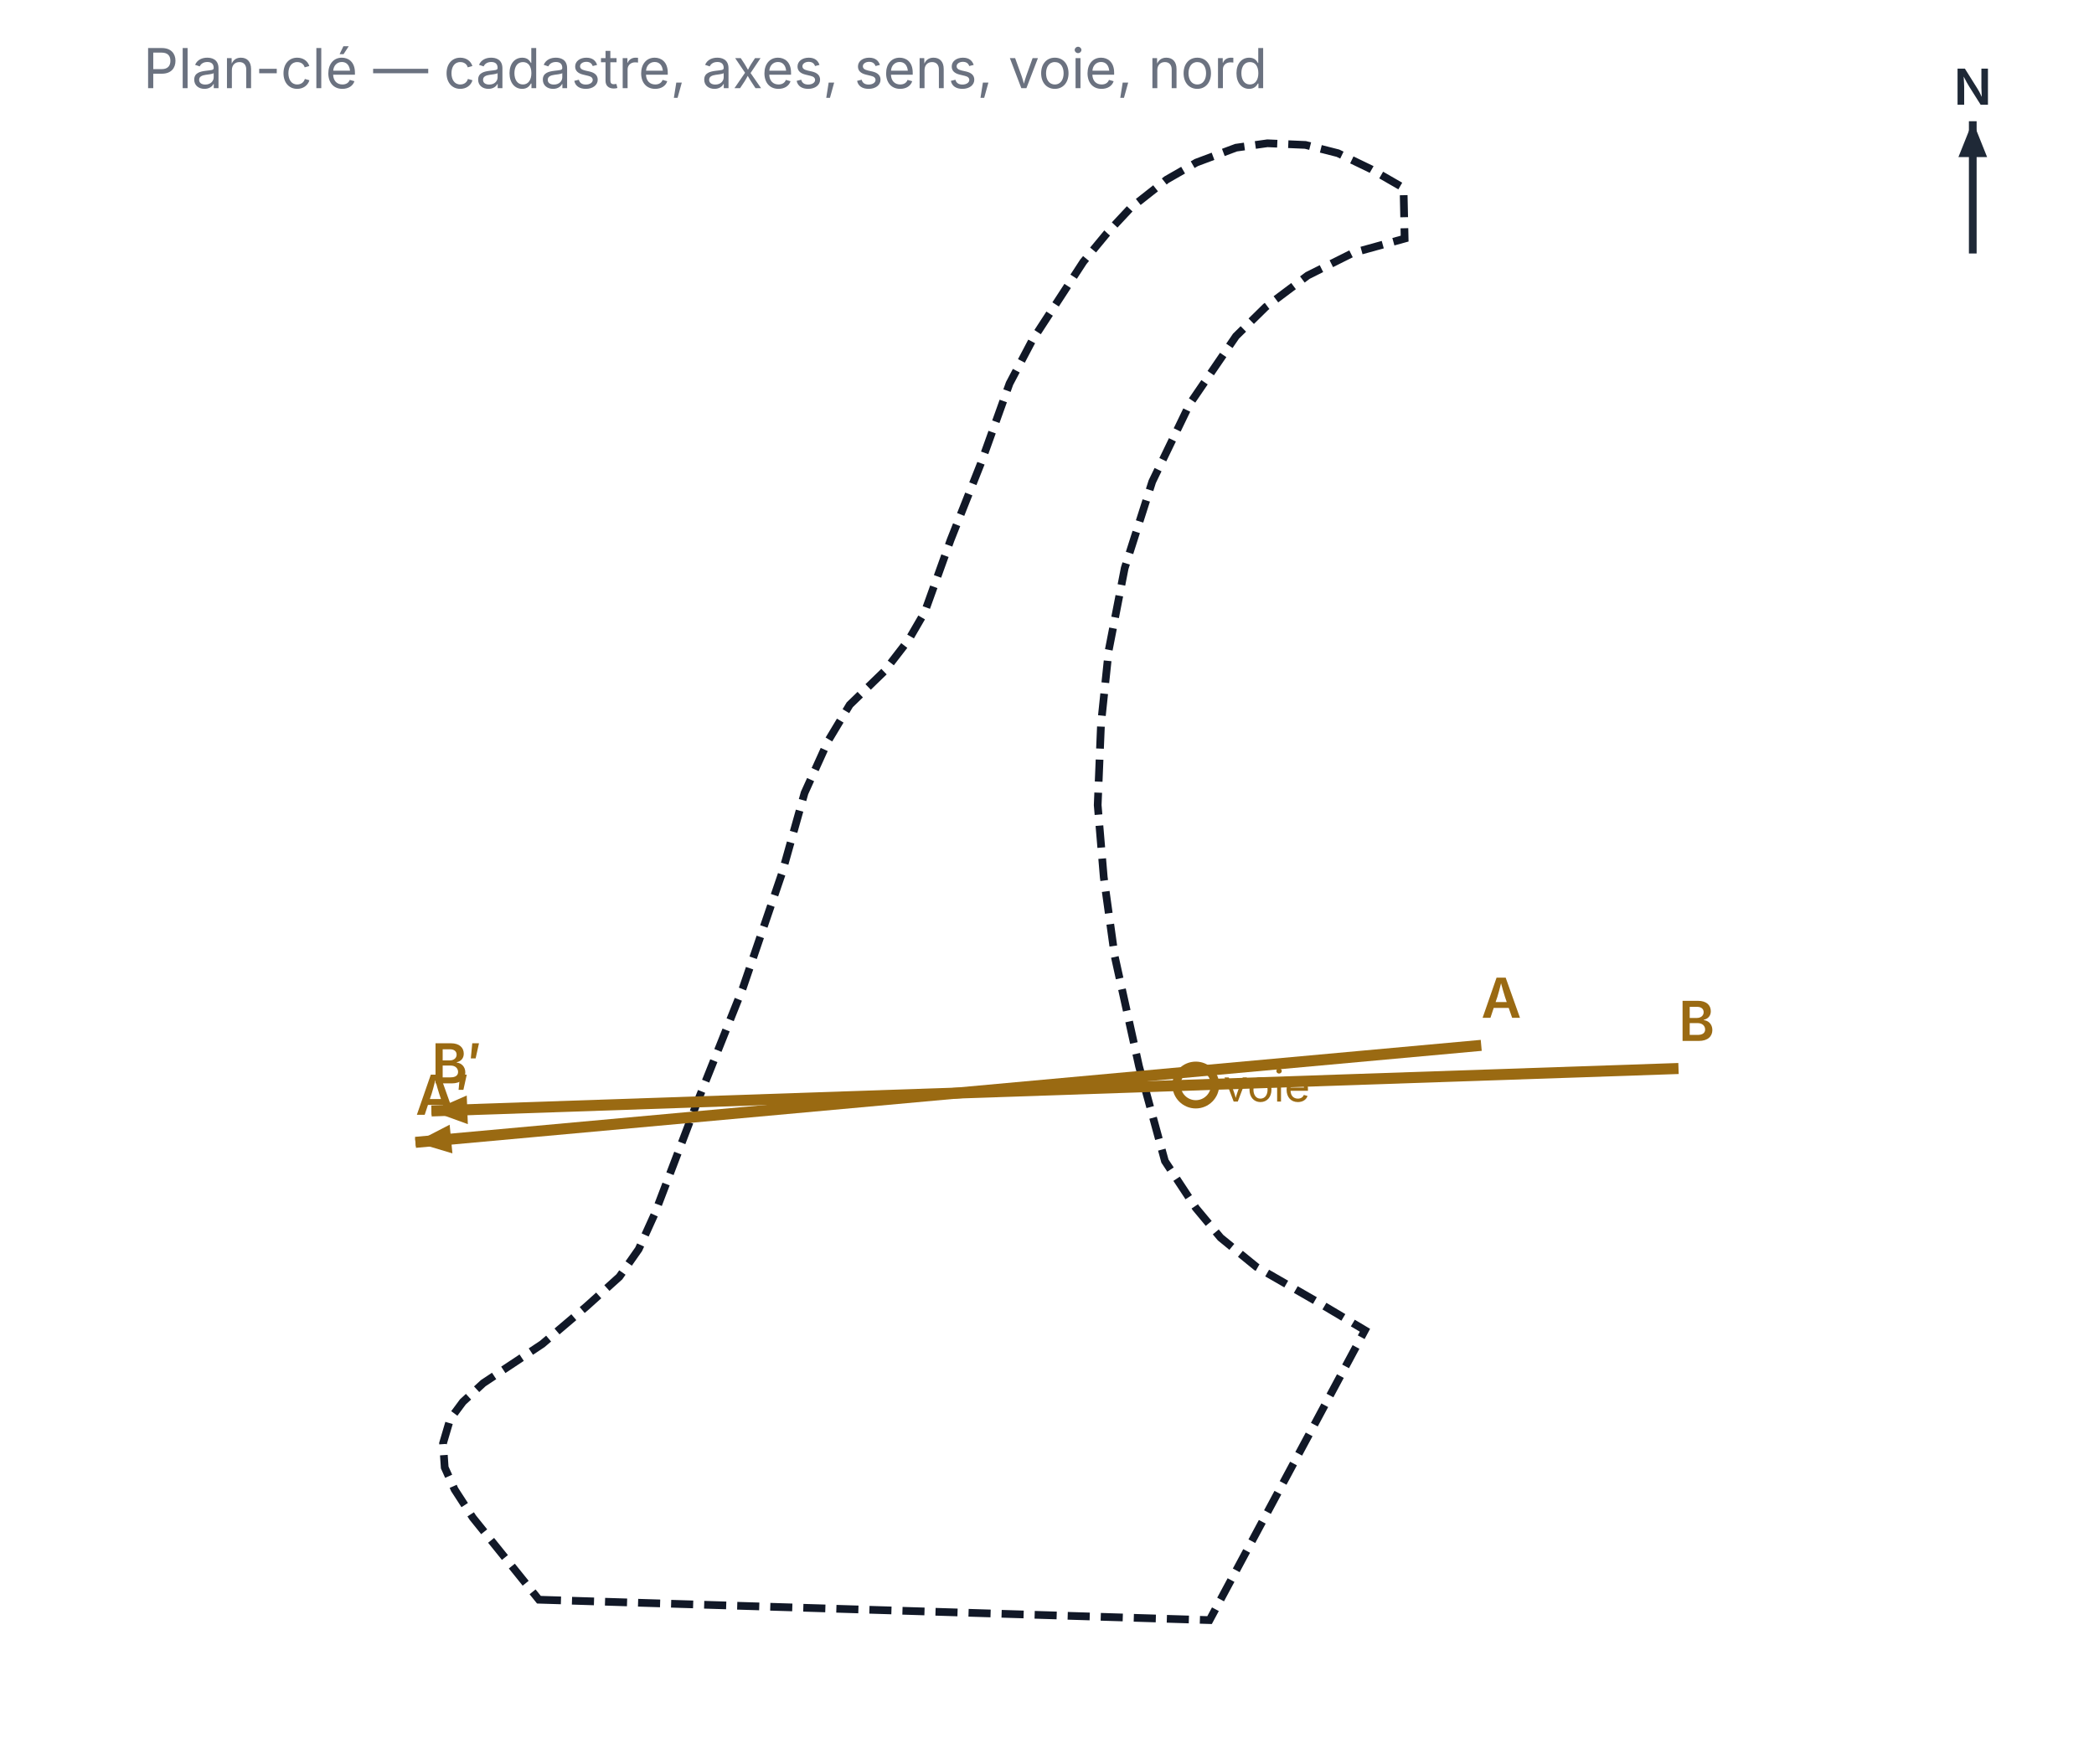
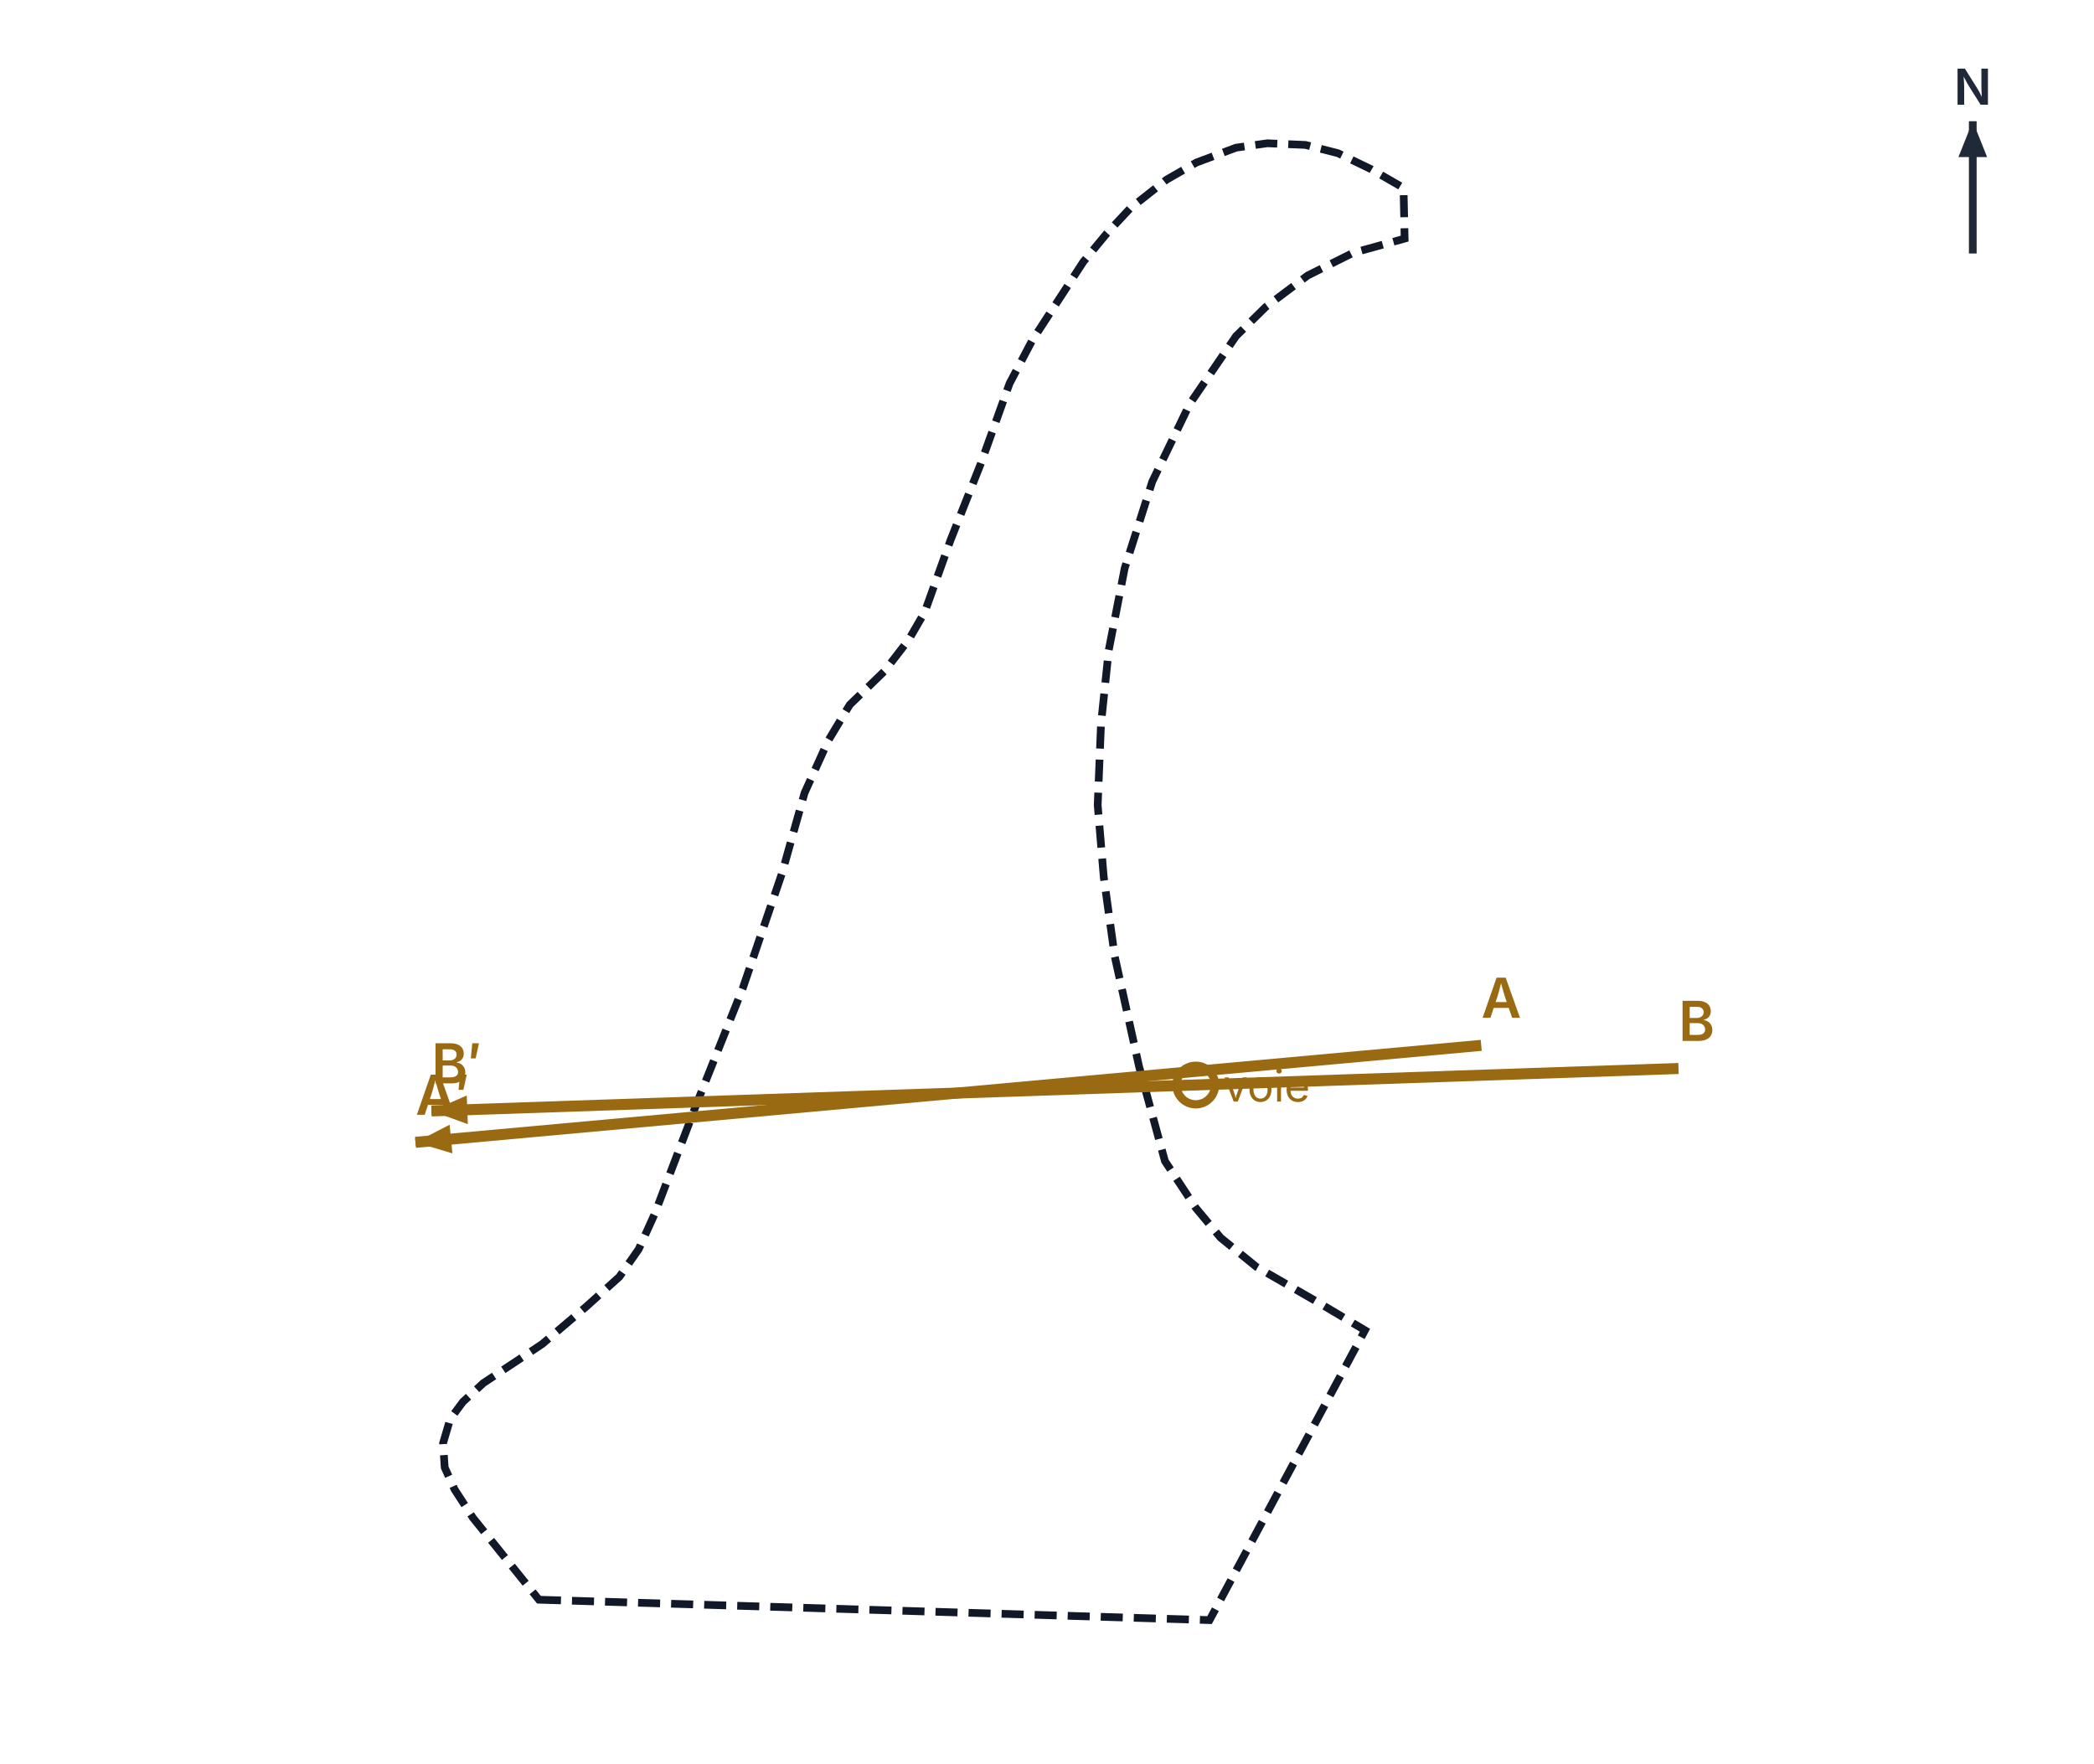
<svg xmlns="http://www.w3.org/2000/svg" viewBox="0 0 380 320" width="380" height="320" role="img" aria-label="Plan-clé des coupes" font-family="Inter, Helvetica, Arial, sans-serif" style="background:#ffffff">
  <path d="M97.8,290.3L219.5,294.0L247.7,241.4L239.3,236.4L228.0,229.9L221.5,224.6L217.0,219.2L211.4,210.7L206.7,193.5L202.3,173.6L200.3,159.2L199.2,146.1L199.8,131.4L201.2,118.0L204.1,103.1L209.1,87.4L215.9,73.3L224.3,61.0L229.7,55.7L237.3,50.0L245.5,45.9L254.9,43.3L254.7,34.1L248.8,30.7L242.8,27.8L236.9,26.3L230.0,26.0L224.3,26.8L217.1,29.5L211.7,32.6L205.1,37.8L200.9,42.3L196.6,47.5L187.3,61.8L183.2,69.6L178.0,84.1L172.5,98.0L167.8,111.1L164.9,116.1L160.5,121.8L154.2,127.9L150.3,134.4L146.0,143.9L141.9,158.5L134.8,179.3L126.3,200.6L118.8,220.3L115.9,226.7L112.4,231.7L106.4,237.1L98.4,243.9L87.7,251.0L84.0,254.4L81.7,257.5L80.4,261.9L80.7,266.3L82.5,270.3L85.8,275.4L97.8,290.3Z" fill="none" stroke="#111827" stroke-width="1.4" stroke-dasharray="4 2" fill-rule="evenodd" />
  <line x1="268.8" y1="189.7" x2="75.4" y2="207.3" stroke="#9a6a12" stroke-width="2" />
  <line x1="129.5" y1="202.3" x2="75.4" y2="207.3" stroke="#9a6a12" stroke-width="1.4" />
  <polygon points="75.4,207.3 81.6,204.1 82.1,209.3" fill="#9a6a12" />
  <text x="268.8" y="184.7" font-size="10" font-weight="600" fill="#9a6a12">A</text>
  <text x="75.4" y="202.3" font-size="10" font-weight="600" fill="#9a6a12">A′</text>
  <line x1="304.6" y1="193.9" x2="78.3" y2="201.6" stroke="#9a6a12" stroke-width="2" />
  <line x1="141.7" y1="199.4" x2="78.3" y2="201.6" stroke="#9a6a12" stroke-width="1.4" />
  <polygon points="78.3,201.6 84.7,198.8 84.9,204.0" fill="#9a6a12" />
  <text x="304.6" y="188.9" font-size="10" font-weight="600" fill="#9a6a12">B</text>
  <text x="78.3" y="196.6" font-size="10" font-weight="600" fill="#9a6a12">B′</text>
  <circle cx="217.0" cy="196.9" r="3.5" fill="none" stroke="#9a6a12" stroke-width="1.5" />
  <text x="222.0" y="199.9" font-size="8" fill="#9a6a12">voie</text>
  <line x1="358.0" y1="46.0" x2="358.0" y2="22.0" stroke="#1f2937" stroke-width="1.4" />
  <polygon points="358.0,22.0 360.6,28.5 355.4,28.5" fill="#1f2937" />
  <text x="358.0" y="19.0" text-anchor="middle" font-size="9" font-weight="600" fill="#1f2937">N</text>
-   <text x="26" y="16" font-size="10" fill="#6b7280">Plan-clé — cadastre, axes, sens, voie, nord</text>
</svg>
